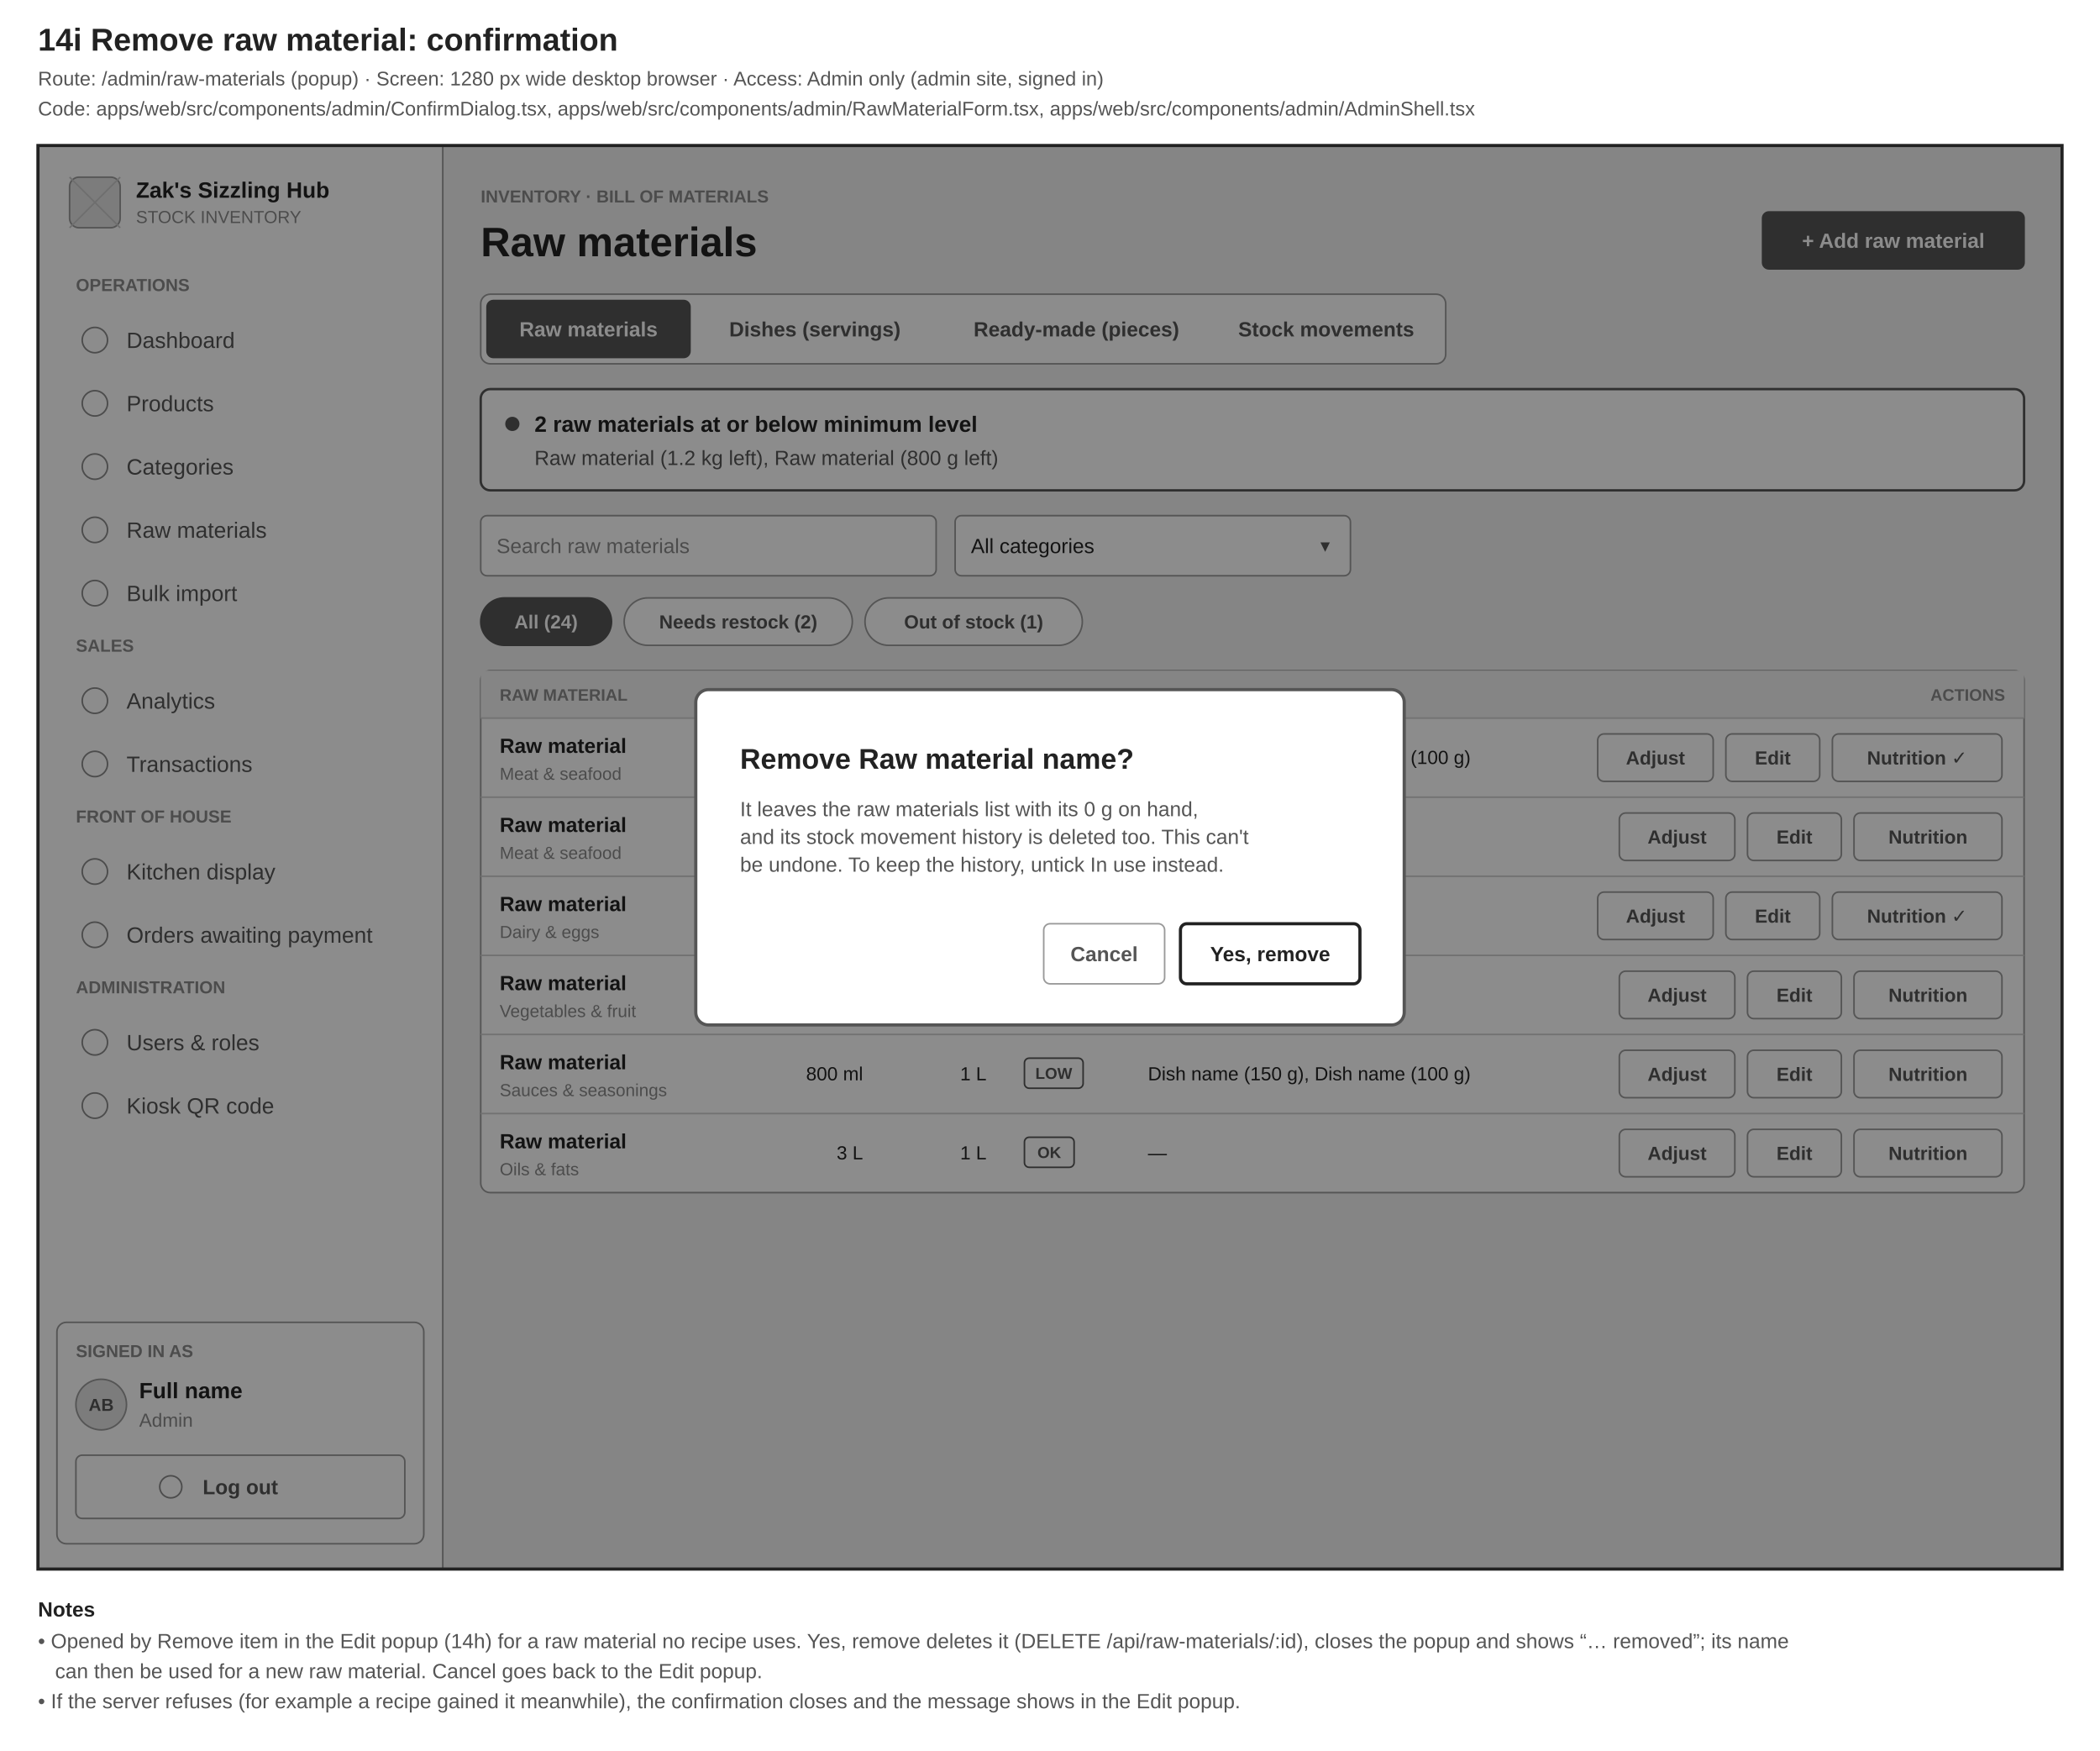
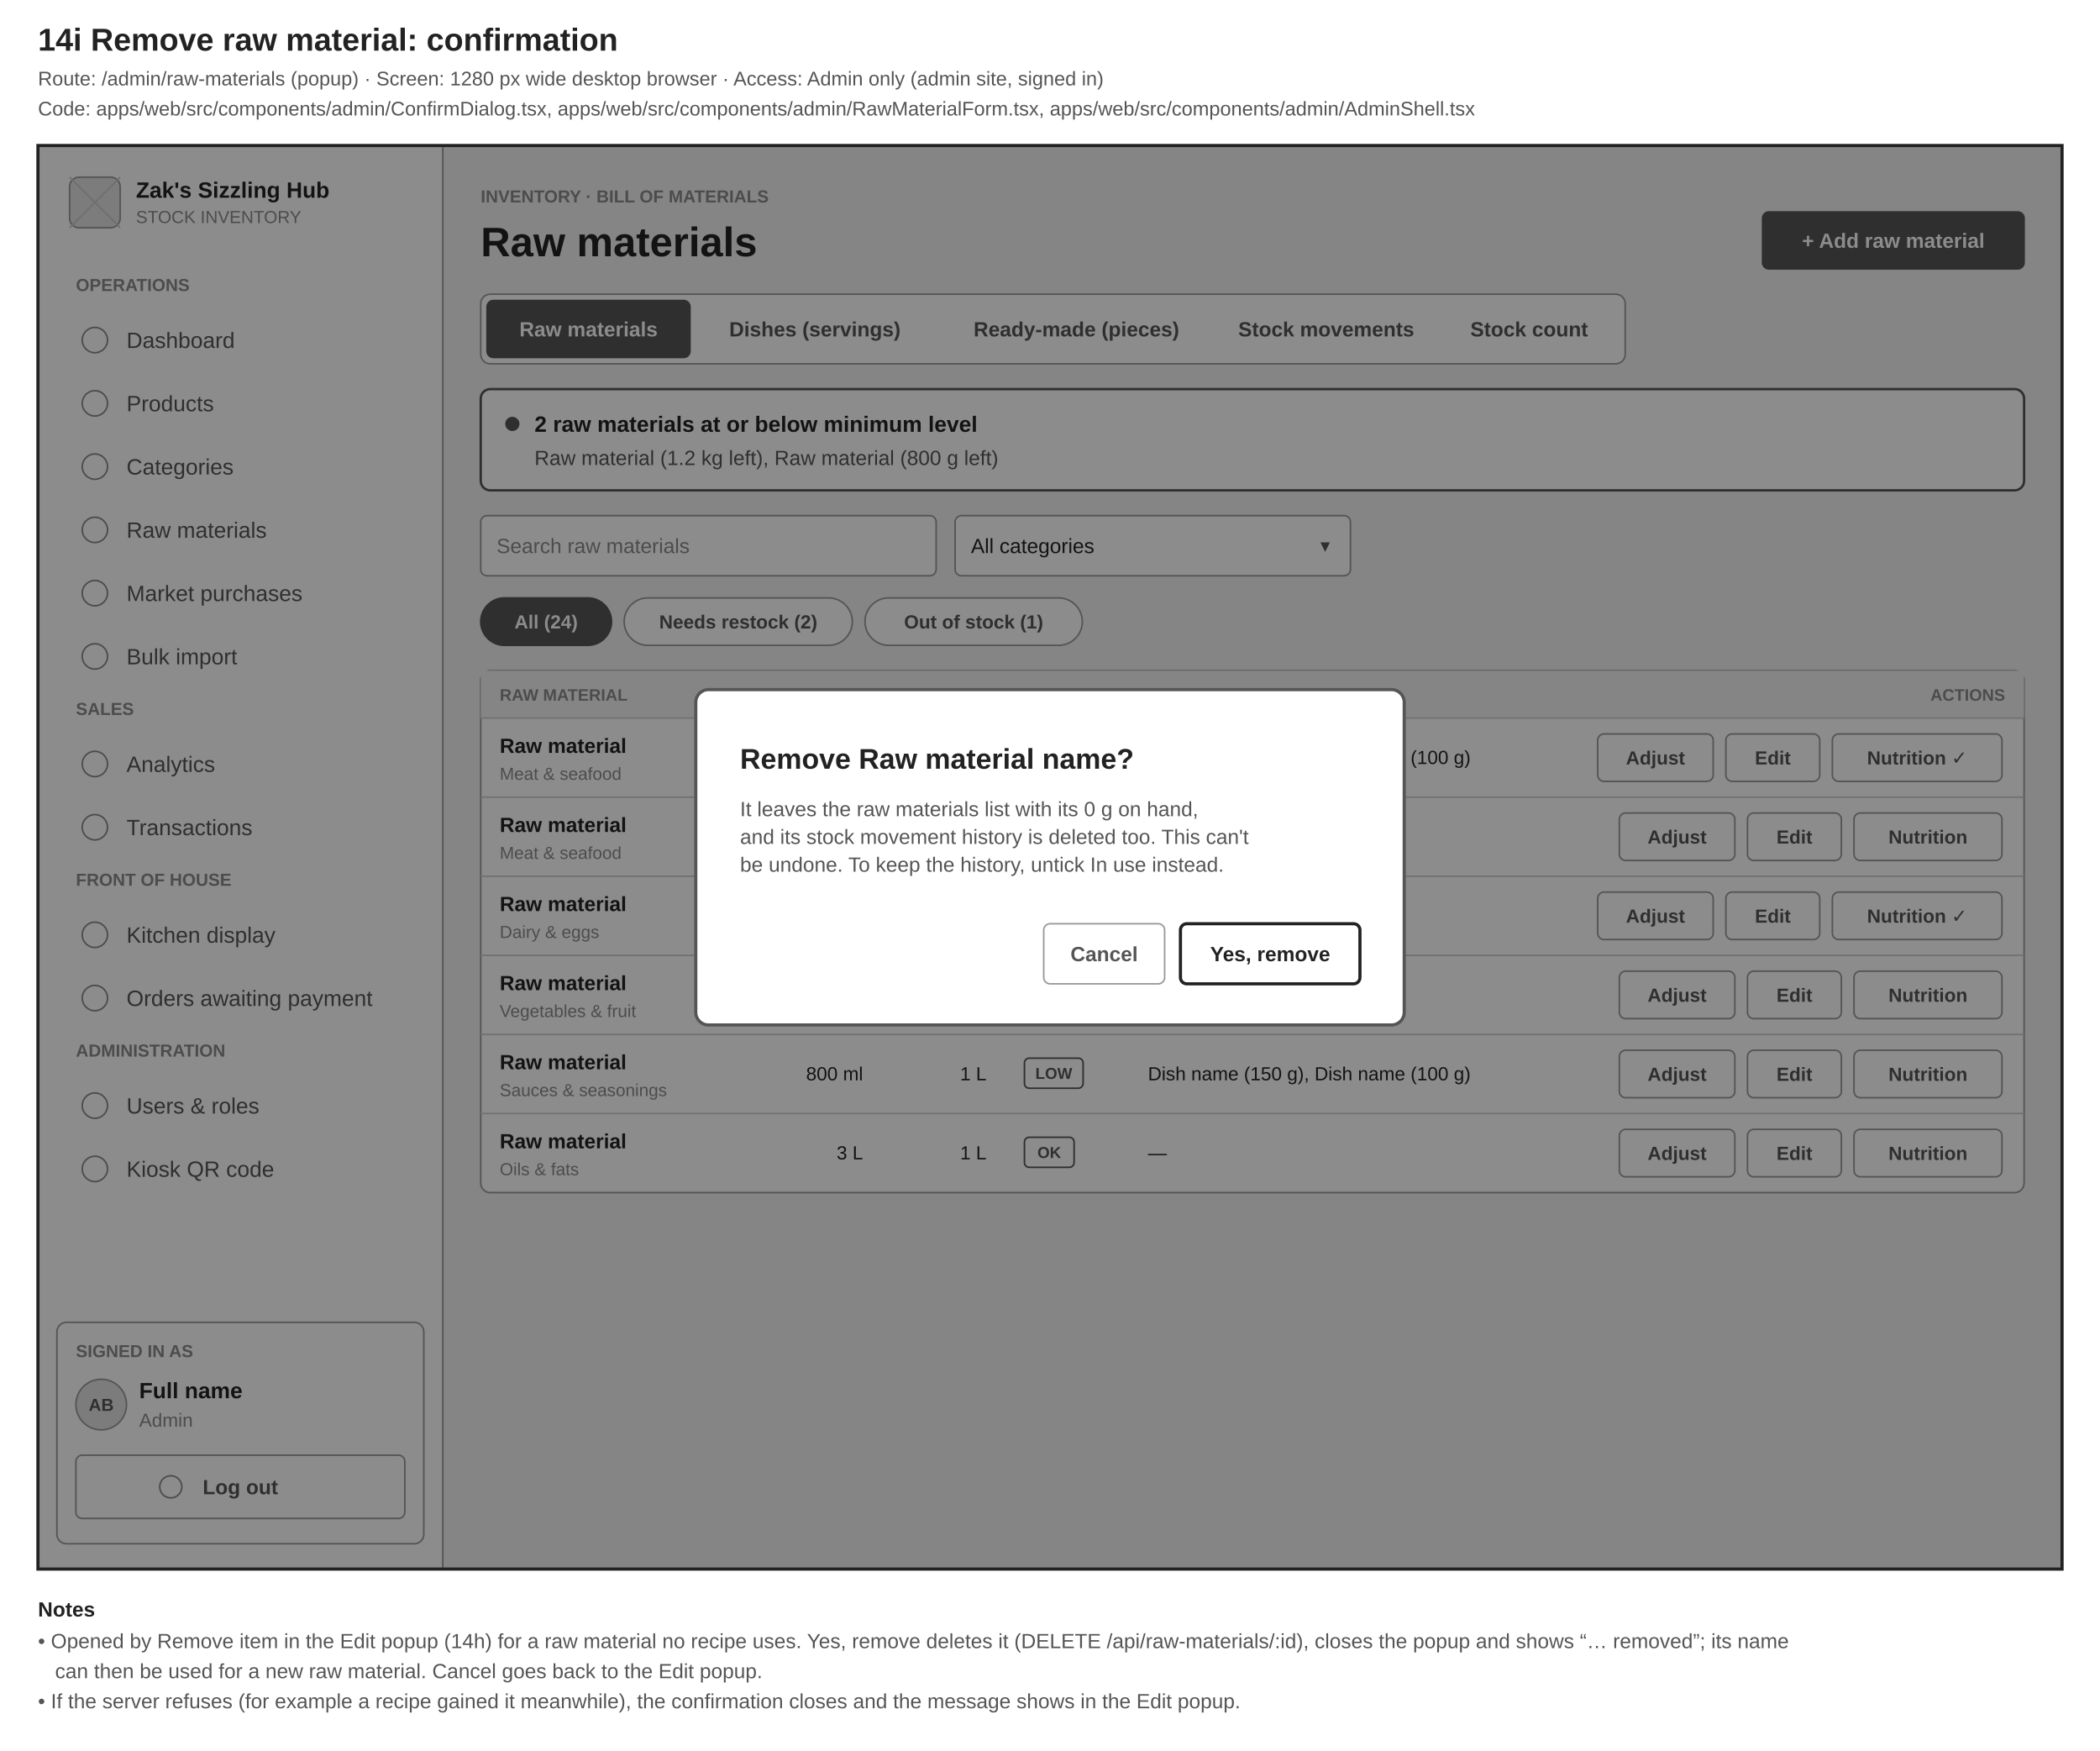
<svg xmlns="http://www.w3.org/2000/svg" width="1328" height="1107" viewBox="0 0 1328 1107">
  <rect x="0" y="0" width="1328" height="1107" fill="#ffffff" />
  <text x="24" y="32" font-family="Arial, Helvetica, sans-serif" font-size="20" font-weight="700" fill="#222222">14i  Remove raw material: confirmation</text>
  <text x="24" y="54" font-family="Arial, Helvetica, sans-serif" font-size="12.5" fill="#555555">Route: /admin/raw-materials  (popup)   ·   Screen: 1280 px wide desktop browser   ·   Access: Admin only (admin site, signed in)</text>
  <text x="24" y="73" font-family="Arial, Helvetica, sans-serif" font-size="12.5" fill="#555555">Code: apps/web/src/components/admin/ConfirmDialog.tsx, apps/web/src/components/admin/RawMaterialForm.tsx, apps/web/src/components/admin/AdminShell.tsx</text>
  <text x="24" y="1022" font-family="Arial, Helvetica, sans-serif" font-size="13" font-weight="700" fill="#222222">Notes</text>
  <text x="24" y="1042" font-family="Arial, Helvetica, sans-serif" font-size="13" fill="#555555" xml:space="preserve">• Opened by Remove item in the Edit popup (14h) for a raw material no recipe uses. Yes, remove deletes it (DELETE /api/raw-materials/:id), closes the popup and shows “… removed”; its name</text>
  <text x="24" y="1061" font-family="Arial, Helvetica, sans-serif" font-size="13" fill="#555555" xml:space="preserve">   can then be used for a new raw material. Cancel goes back to the Edit popup.</text>
  <text x="24" y="1080" font-family="Arial, Helvetica, sans-serif" font-size="13" fill="#555555" xml:space="preserve">• If the server refuses (for example a recipe gained it meanwhile), the confirmation closes and the message shows in the Edit popup.</text>
  <g transform="translate(24,92)">
    <clipPath id="frame">
      <rect x="0" y="0" width="1280" height="900" />
    </clipPath>
    <g clip-path="url(#frame)">
      <rect x="0" y="0" width="1280" height="900" fill="#ffffff" />
      <rect x="0" y="0" width="1280" height="900" rx="0" fill="#f3f3f3" stroke="none" />
      <rect x="0" y="0" width="256" height="900" rx="0" fill="#ffffff" stroke="none" />
      <line x1="256" y1="0" x2="256" y2="900" stroke="#9a9a9a" stroke-width="1" />
      <rect x="20" y="20" width="32" height="32" rx="6" fill="#e2e2e2" stroke="#9a9a9a" stroke-width="1" />
      <line x1="20" y1="20" x2="52" y2="52" stroke="#c9c9c9" stroke-width="1" />
      <line x1="52" y1="20" x2="20" y2="52" stroke="#c9c9c9" stroke-width="1" />
      <text x="62" y="33" font-family="Arial, Helvetica, sans-serif" font-size="14" font-weight="700" text-anchor="start" fill="#222222">Zak's Sizzling Hub</text>
      <text x="62" y="49" font-family="Arial, Helvetica, sans-serif" font-size="11" font-weight="400" text-anchor="start" fill="#8a8a8a">STOCK INVENTORY</text>
      <text x="24" y="92" font-family="Arial, Helvetica, sans-serif" font-size="11" font-weight="700" text-anchor="start" fill="#8a8a8a">OPERATIONS</text>
      <circle cx="36" cy="123" r="8" fill="#ffffff" stroke="#8a8a8a" stroke-width="1" />
      <text x="56" y="128" font-family="Arial, Helvetica, sans-serif" font-size="14" font-weight="400" text-anchor="start" fill="#555555">Dashboard</text>
      <circle cx="36" cy="163" r="8" fill="#ffffff" stroke="#8a8a8a" stroke-width="1" />
      <text x="56" y="168" font-family="Arial, Helvetica, sans-serif" font-size="14" font-weight="400" text-anchor="start" fill="#555555">Products</text>
      <circle cx="36" cy="203" r="8" fill="#ffffff" stroke="#8a8a8a" stroke-width="1" />
      <text x="56" y="208" font-family="Arial, Helvetica, sans-serif" font-size="14" font-weight="400" text-anchor="start" fill="#555555">Categories</text>
      <circle cx="36" cy="243" r="8" fill="#ffffff" stroke="#8a8a8a" stroke-width="1" />
      <text x="56" y="248" font-family="Arial, Helvetica, sans-serif" font-size="14" font-weight="400" text-anchor="start" fill="#555555">Raw materials</text>
      <circle cx="36" cy="283" r="8" fill="#ffffff" stroke="#8a8a8a" stroke-width="1" />
-       <text x="56" y="288" font-family="Arial, Helvetica, sans-serif" font-size="14" font-weight="400" text-anchor="start" fill="#555555">Bulk import</text>
-       <text x="24" y="320" font-family="Arial, Helvetica, sans-serif" font-size="11" font-weight="700" text-anchor="start" fill="#8a8a8a">SALES</text>
-       <circle cx="36" cy="351" r="8" fill="#ffffff" stroke="#8a8a8a" stroke-width="1" />
-       <text x="56" y="356" font-family="Arial, Helvetica, sans-serif" font-size="14" font-weight="400" text-anchor="start" fill="#555555">Analytics</text>
+       <text x="56" y="288" font-family="Arial, Helvetica, sans-serif" font-size="14" font-weight="400" text-anchor="start" fill="#555555">Market purchases</text>
+       <circle cx="36" cy="323" r="8" fill="#ffffff" stroke="#8a8a8a" stroke-width="1" />
+       <text x="56" y="328" font-family="Arial, Helvetica, sans-serif" font-size="14" font-weight="400" text-anchor="start" fill="#555555">Bulk import</text>
+       <text x="24" y="360" font-family="Arial, Helvetica, sans-serif" font-size="11" font-weight="700" text-anchor="start" fill="#8a8a8a">SALES</text>
      <circle cx="36" cy="391" r="8" fill="#ffffff" stroke="#8a8a8a" stroke-width="1" />
-       <text x="56" y="396" font-family="Arial, Helvetica, sans-serif" font-size="14" font-weight="400" text-anchor="start" fill="#555555">Transactions</text>
-       <text x="24" y="428" font-family="Arial, Helvetica, sans-serif" font-size="11" font-weight="700" text-anchor="start" fill="#8a8a8a">FRONT OF HOUSE</text>
-       <circle cx="36" cy="459" r="8" fill="#ffffff" stroke="#8a8a8a" stroke-width="1" />
-       <text x="56" y="464" font-family="Arial, Helvetica, sans-serif" font-size="14" font-weight="400" text-anchor="start" fill="#555555">Kitchen display</text>
+       <text x="56" y="396" font-family="Arial, Helvetica, sans-serif" font-size="14" font-weight="400" text-anchor="start" fill="#555555">Analytics</text>
+       <circle cx="36" cy="431" r="8" fill="#ffffff" stroke="#8a8a8a" stroke-width="1" />
+       <text x="56" y="436" font-family="Arial, Helvetica, sans-serif" font-size="14" font-weight="400" text-anchor="start" fill="#555555">Transactions</text>
+       <text x="24" y="468" font-family="Arial, Helvetica, sans-serif" font-size="11" font-weight="700" text-anchor="start" fill="#8a8a8a">FRONT OF HOUSE</text>
      <circle cx="36" cy="499" r="8" fill="#ffffff" stroke="#8a8a8a" stroke-width="1" />
-       <text x="56" y="504" font-family="Arial, Helvetica, sans-serif" font-size="14" font-weight="400" text-anchor="start" fill="#555555">Orders awaiting payment</text>
-       <text x="24" y="536" font-family="Arial, Helvetica, sans-serif" font-size="11" font-weight="700" text-anchor="start" fill="#8a8a8a">ADMINISTRATION</text>
-       <circle cx="36" cy="567" r="8" fill="#ffffff" stroke="#8a8a8a" stroke-width="1" />
-       <text x="56" y="572" font-family="Arial, Helvetica, sans-serif" font-size="14" font-weight="400" text-anchor="start" fill="#555555">Users &amp; roles</text>
+       <text x="56" y="504" font-family="Arial, Helvetica, sans-serif" font-size="14" font-weight="400" text-anchor="start" fill="#555555">Kitchen display</text>
+       <circle cx="36" cy="539" r="8" fill="#ffffff" stroke="#8a8a8a" stroke-width="1" />
+       <text x="56" y="544" font-family="Arial, Helvetica, sans-serif" font-size="14" font-weight="400" text-anchor="start" fill="#555555">Orders awaiting payment</text>
+       <text x="24" y="576" font-family="Arial, Helvetica, sans-serif" font-size="11" font-weight="700" text-anchor="start" fill="#8a8a8a">ADMINISTRATION</text>
      <circle cx="36" cy="607" r="8" fill="#ffffff" stroke="#8a8a8a" stroke-width="1" />
-       <text x="56" y="612" font-family="Arial, Helvetica, sans-serif" font-size="14" font-weight="400" text-anchor="start" fill="#555555">Kiosk QR code</text>
+       <text x="56" y="612" font-family="Arial, Helvetica, sans-serif" font-size="14" font-weight="400" text-anchor="start" fill="#555555">Users &amp; roles</text>
+       <circle cx="36" cy="647" r="8" fill="#ffffff" stroke="#8a8a8a" stroke-width="1" />
+       <text x="56" y="652" font-family="Arial, Helvetica, sans-serif" font-size="14" font-weight="400" text-anchor="start" fill="#555555">Kiosk QR code</text>
      <rect x="12" y="744" width="232" height="140" rx="6" fill="#ffffff" stroke="#9a9a9a" stroke-width="1" />
      <text x="24" y="766" font-family="Arial, Helvetica, sans-serif" font-size="11" font-weight="700" text-anchor="start" fill="#8a8a8a">SIGNED IN AS</text>
      <circle cx="40" cy="796" r="16" fill="#e2e2e2" stroke="#9a9a9a" stroke-width="1" />
      <text x="40" y="800" font-family="Arial, Helvetica, sans-serif" font-size="11" font-weight="700" text-anchor="middle" fill="#555555">AB</text>
      <text x="64" y="792" font-family="Arial, Helvetica, sans-serif" font-size="14" font-weight="700" text-anchor="start" fill="#222222">Full name</text>
      <text x="64" y="810" font-family="Arial, Helvetica, sans-serif" font-size="12" font-weight="400" text-anchor="start" fill="#8a8a8a">Admin</text>
      <rect x="24" y="828" width="208" height="40" rx="4" fill="#ffffff" stroke="#9a9a9a" stroke-width="1" />
      <text x="128.0" y="852.68" font-family="Arial, Helvetica, sans-serif" font-size="13" font-weight="700" text-anchor="middle" fill="#555555">Log out</text>
      <circle cx="84" cy="848" r="7" fill="#ffffff" stroke="#8a8a8a" stroke-width="1" />
      <text x="280" y="36" font-family="Arial, Helvetica, sans-serif" font-size="11" font-weight="700" text-anchor="start" fill="#8a8a8a">INVENTORY · BILL OF MATERIALS</text>
      <text x="280" y="70" font-family="Arial, Helvetica, sans-serif" font-size="26" font-weight="700" text-anchor="start" fill="#222222">Raw materials</text>
      <rect x="1090.62" y="42" width="165.38" height="36" rx="4" fill="#555555" stroke="#555555" stroke-width="1" />
      <text x="1173.31" y="64.68" font-family="Arial, Helvetica, sans-serif" font-size="13" font-weight="700" text-anchor="middle" fill="#ffffff">+ Add raw material</text>
-       <rect x="280" y="94" width="610.24" height="44" rx="6" fill="#ffffff" stroke="#9a9a9a" stroke-width="1" />
+       <rect x="280" y="94" width="723.75" height="44" rx="6" fill="#ffffff" stroke="#9a9a9a" stroke-width="1" />
      <rect x="284" y="98" width="128.33" height="36" rx="4" fill="#555555" stroke="#555555" stroke-width="1" />
      <text x="348.165" y="120.68" font-family="Arial, Helvetica, sans-serif" font-size="13" font-weight="700" text-anchor="middle" fill="#ffffff">Raw materials</text>
      <text x="491.315" y="120.68" font-family="Arial, Helvetica, sans-serif" font-size="13" font-weight="700" text-anchor="middle" fill="#555555">Dishes (servings)</text>
      <text x="656.695" y="120.68" font-family="Arial, Helvetica, sans-serif" font-size="13" font-weight="700" text-anchor="middle" fill="#555555">Ready-made (pieces)</text>
      <text x="814.665" y="120.68" font-family="Arial, Helvetica, sans-serif" font-size="13" font-weight="700" text-anchor="middle" fill="#555555">Stock movements</text>
+       <text x="942.995" y="120.68" font-family="Arial, Helvetica, sans-serif" font-size="13" font-weight="700" text-anchor="middle" fill="#555555">Stock count</text>
      <rect x="280" y="154" width="976" height="64" rx="6" fill="#ffffff" stroke="#555555" stroke-width="1.5" />
      <circle cx="300" cy="176" r="4" fill="#555555" stroke="#555555" stroke-width="1" />
      <text x="314" y="181" font-family="Arial, Helvetica, sans-serif" font-size="14" font-weight="700" text-anchor="start" fill="#222222">2 raw materials at or below minimum level</text>
      <text x="314" y="202" font-family="Arial, Helvetica, sans-serif" font-size="13" font-weight="400" text-anchor="start" fill="#555555">Raw material (1.2 kg left), Raw material (800 g left)</text>
      <rect x="280" y="234" width="288" height="38" rx="4" fill="#ffffff" stroke="#9a9a9a" stroke-width="1" />
      <text x="290" y="257.68" font-family="Arial, Helvetica, sans-serif" font-size="13" font-weight="400" text-anchor="start" fill="#8a8a8a">Search raw materials</text>
      <rect x="580" y="234" width="250" height="38" rx="4" fill="#ffffff" stroke="#9a9a9a" stroke-width="1" />
      <text x="590" y="257.68" font-family="Arial, Helvetica, sans-serif" font-size="13" font-weight="400" text-anchor="start" fill="#222222">All categories</text>
      <text x="814" y="257.0" font-family="Arial, Helvetica, sans-serif" font-size="12" font-weight="400" text-anchor="middle" fill="#555555">▾</text>
      <rect x="280" y="286" width="82.72" height="30" rx="15.0" fill="#555555" stroke="#555555" stroke-width="1" />
      <text x="321.36" y="305.32" font-family="Arial, Helvetica, sans-serif" font-size="12" font-weight="700" text-anchor="middle" fill="#ffffff">All (24)</text>
      <rect x="370.72" y="286" width="144.28" height="30" rx="15.0" fill="#ffffff" stroke="#9a9a9a" stroke-width="1" />
      <text x="442.86" y="305.32" font-family="Arial, Helvetica, sans-serif" font-size="12" font-weight="700" text-anchor="middle" fill="#555555">Needs restock (2)</text>
      <rect x="523.0" y="286" width="137.44" height="30" rx="15.0" fill="#ffffff" stroke="#9a9a9a" stroke-width="1" />
      <text x="591.72" y="305.32" font-family="Arial, Helvetica, sans-serif" font-size="12" font-weight="700" text-anchor="middle" fill="#555555">Out of stock (1)</text>
      <rect x="280" y="332" width="976" height="330" rx="6" fill="#ffffff" stroke="#9a9a9a" stroke-width="1" />
      <rect x="280" y="332" width="976" height="30" rx="0" fill="#f3f3f3" stroke="none" stroke-width="1" />
      <text x="292" y="351.0" font-family="Arial, Helvetica, sans-serif" font-size="10.5" font-weight="700" text-anchor="start" fill="#8a8a8a">RAW MATERIAL</text>
      <text x="521.76" y="351.0" font-family="Arial, Helvetica, sans-serif" font-size="10.5" font-weight="700" text-anchor="end" fill="#8a8a8a">ON HAND</text>
      <text x="599.84" y="351.0" font-family="Arial, Helvetica, sans-serif" font-size="10.5" font-weight="700" text-anchor="end" fill="#8a8a8a">MIN</text>
      <text x="623.84" y="351.0" font-family="Arial, Helvetica, sans-serif" font-size="10.5" font-weight="700" text-anchor="start" fill="#8a8a8a">STATUS</text>
      <text x="701.92" y="351.0" font-family="Arial, Helvetica, sans-serif" font-size="10.5" font-weight="700" text-anchor="start" fill="#8a8a8a">USED IN</text>
      <text x="1244.0" y="351.0" font-family="Arial, Helvetica, sans-serif" font-size="10.5" font-weight="700" text-anchor="end" fill="#8a8a8a">ACTIONS</text>
      <line x1="280" y1="362" x2="1256" y2="362" stroke="#cfcfcf" stroke-width="1" />
      <text x="292" y="384.0" font-family="Arial, Helvetica, sans-serif" font-size="13" font-weight="700" text-anchor="start" fill="#222222">Raw material</text>
      <text x="292" y="401.0" font-family="Arial, Helvetica, sans-serif" font-size="11" font-weight="400" text-anchor="start" fill="#8a8a8a">Meat &amp; seafood</text>
      <text x="521.76" y="391.0" font-family="Arial, Helvetica, sans-serif" font-size="12" font-weight="400" text-anchor="end" fill="#222222">5 kg</text>
      <text x="599.84" y="391.0" font-family="Arial, Helvetica, sans-serif" font-size="12" font-weight="400" text-anchor="end" fill="#222222">1 kg</text>
      <rect x="623.84" y="377.0" width="31.4" height="19" rx="3" fill="#ffffff" stroke="#555555" stroke-width="1" />
      <text x="639.54" y="390.1" font-family="Arial, Helvetica, sans-serif" font-size="10" font-weight="700" text-anchor="middle" fill="#555555">OK</text>
      <text x="701.92" y="391.0" font-family="Arial, Helvetica, sans-serif" font-size="12" font-weight="400" text-anchor="start" fill="#222222">Dish name (150 g), Dish name (100 g)</text>
      <rect x="1134.76" y="372.0" width="107.24" height="30" rx="4" fill="#ffffff" stroke="#9a9a9a" stroke-width="1" />
      <text x="1188.38" y="391.32" font-family="Arial, Helvetica, sans-serif" font-size="12" font-weight="700" text-anchor="middle" fill="#555555">Nutrition ✓</text>
      <rect x="1067.4" y="372.0" width="59.36" height="30" rx="4" fill="#ffffff" stroke="#9a9a9a" stroke-width="1" />
      <text x="1097.08" y="391.32" font-family="Arial, Helvetica, sans-serif" font-size="12" font-weight="700" text-anchor="middle" fill="#555555">Edit</text>
      <rect x="986.36" y="372.0" width="73.04" height="30" rx="4" fill="#ffffff" stroke="#9a9a9a" stroke-width="1" />
      <text x="1022.88" y="391.32" font-family="Arial, Helvetica, sans-serif" font-size="12" font-weight="700" text-anchor="middle" fill="#555555">Adjust</text>
      <line x1="280" y1="412" x2="1256" y2="412" stroke="#cfcfcf" stroke-width="1" />
      <text x="292" y="434.0" font-family="Arial, Helvetica, sans-serif" font-size="13" font-weight="700" text-anchor="start" fill="#222222">Raw material</text>
      <text x="292" y="451.0" font-family="Arial, Helvetica, sans-serif" font-size="11" font-weight="400" text-anchor="start" fill="#8a8a8a">Meat &amp; seafood</text>
      <text x="521.76" y="441.0" font-family="Arial, Helvetica, sans-serif" font-size="12" font-weight="400" text-anchor="end" fill="#222222">1.2 kg</text>
      <text x="599.84" y="441.0" font-family="Arial, Helvetica, sans-serif" font-size="12" font-weight="400" text-anchor="end" fill="#222222">2 kg</text>
      <rect x="623.84" y="427.0" width="37.1" height="19" rx="3" fill="#ffffff" stroke="#555555" stroke-width="1" />
      <text x="642.39" y="440.1" font-family="Arial, Helvetica, sans-serif" font-size="10" font-weight="700" text-anchor="middle" fill="#555555">LOW</text>
      <text x="701.92" y="441.0" font-family="Arial, Helvetica, sans-serif" font-size="12" font-weight="400" text-anchor="start" fill="#222222">—</text>
      <rect x="1148.44" y="422.0" width="93.56" height="30" rx="4" fill="#ffffff" stroke="#9a9a9a" stroke-width="1" />
      <text x="1195.22" y="441.32" font-family="Arial, Helvetica, sans-serif" font-size="12" font-weight="700" text-anchor="middle" fill="#555555">Nutrition</text>
      <rect x="1081.08" y="422.0" width="59.36" height="30" rx="4" fill="#ffffff" stroke="#9a9a9a" stroke-width="1" />
      <text x="1110.76" y="441.32" font-family="Arial, Helvetica, sans-serif" font-size="12" font-weight="700" text-anchor="middle" fill="#555555">Edit</text>
      <rect x="1000.04" y="422.0" width="73.04" height="30" rx="4" fill="#ffffff" stroke="#9a9a9a" stroke-width="1" />
      <text x="1036.56" y="441.32" font-family="Arial, Helvetica, sans-serif" font-size="12" font-weight="700" text-anchor="middle" fill="#555555">Adjust</text>
      <line x1="280" y1="462" x2="1256" y2="462" stroke="#cfcfcf" stroke-width="1" />
      <text x="292" y="484.0" font-family="Arial, Helvetica, sans-serif" font-size="13" font-weight="700" text-anchor="start" fill="#222222">Raw material</text>
      <text x="292" y="501.0" font-family="Arial, Helvetica, sans-serif" font-size="11" font-weight="400" text-anchor="start" fill="#8a8a8a">Dairy &amp; eggs</text>
      <text x="521.76" y="491.0" font-family="Arial, Helvetica, sans-serif" font-size="12" font-weight="400" text-anchor="end" fill="#222222">24 pc</text>
      <text x="599.84" y="491.0" font-family="Arial, Helvetica, sans-serif" font-size="12" font-weight="400" text-anchor="end" fill="#222222">10 pc</text>
      <rect x="623.84" y="477.0" width="31.4" height="19" rx="3" fill="#ffffff" stroke="#555555" stroke-width="1" />
      <text x="639.54" y="490.1" font-family="Arial, Helvetica, sans-serif" font-size="10" font-weight="700" text-anchor="middle" fill="#555555">OK</text>
      <text x="701.92" y="491.0" font-family="Arial, Helvetica, sans-serif" font-size="12" font-weight="400" text-anchor="start" fill="#222222">Dish name (1 pc)</text>
      <rect x="1134.76" y="472.0" width="107.24" height="30" rx="4" fill="#ffffff" stroke="#9a9a9a" stroke-width="1" />
      <text x="1188.38" y="491.32" font-family="Arial, Helvetica, sans-serif" font-size="12" font-weight="700" text-anchor="middle" fill="#555555">Nutrition ✓</text>
      <rect x="1067.4" y="472.0" width="59.36" height="30" rx="4" fill="#ffffff" stroke="#9a9a9a" stroke-width="1" />
      <text x="1097.08" y="491.32" font-family="Arial, Helvetica, sans-serif" font-size="12" font-weight="700" text-anchor="middle" fill="#555555">Edit</text>
      <rect x="986.36" y="472.0" width="73.04" height="30" rx="4" fill="#ffffff" stroke="#9a9a9a" stroke-width="1" />
      <text x="1022.88" y="491.32" font-family="Arial, Helvetica, sans-serif" font-size="12" font-weight="700" text-anchor="middle" fill="#555555">Adjust</text>
      <line x1="280" y1="512" x2="1256" y2="512" stroke="#cfcfcf" stroke-width="1" />
      <text x="292" y="534.0" font-family="Arial, Helvetica, sans-serif" font-size="13" font-weight="700" text-anchor="start" fill="#222222">Raw material</text>
      <text x="292" y="551.0" font-family="Arial, Helvetica, sans-serif" font-size="11" font-weight="400" text-anchor="start" fill="#8a8a8a">Vegetables &amp; fruit</text>
      <text x="521.76" y="541.0" font-family="Arial, Helvetica, sans-serif" font-size="12" font-weight="400" text-anchor="end" fill="#222222">0 g</text>
      <text x="599.84" y="541.0" font-family="Arial, Helvetica, sans-serif" font-size="12" font-weight="400" text-anchor="end" fill="#222222">500 g</text>
      <rect x="623.84" y="527.0" width="37.1" height="19" rx="3" fill="#ffffff" stroke="#555555" stroke-width="1" />
      <text x="642.39" y="540.1" font-family="Arial, Helvetica, sans-serif" font-size="10" font-weight="700" text-anchor="middle" fill="#555555">OUT</text>
      <text x="701.92" y="541.0" font-family="Arial, Helvetica, sans-serif" font-size="12" font-weight="400" text-anchor="start" fill="#222222">—</text>
      <rect x="1148.44" y="522.0" width="93.56" height="30" rx="4" fill="#ffffff" stroke="#9a9a9a" stroke-width="1" />
      <text x="1195.22" y="541.32" font-family="Arial, Helvetica, sans-serif" font-size="12" font-weight="700" text-anchor="middle" fill="#555555">Nutrition</text>
      <rect x="1081.08" y="522.0" width="59.36" height="30" rx="4" fill="#ffffff" stroke="#9a9a9a" stroke-width="1" />
      <text x="1110.76" y="541.32" font-family="Arial, Helvetica, sans-serif" font-size="12" font-weight="700" text-anchor="middle" fill="#555555">Edit</text>
      <rect x="1000.04" y="522.0" width="73.04" height="30" rx="4" fill="#ffffff" stroke="#9a9a9a" stroke-width="1" />
      <text x="1036.56" y="541.32" font-family="Arial, Helvetica, sans-serif" font-size="12" font-weight="700" text-anchor="middle" fill="#555555">Adjust</text>
      <line x1="280" y1="562" x2="1256" y2="562" stroke="#cfcfcf" stroke-width="1" />
      <text x="292" y="584.0" font-family="Arial, Helvetica, sans-serif" font-size="13" font-weight="700" text-anchor="start" fill="#222222">Raw material</text>
      <text x="292" y="601.0" font-family="Arial, Helvetica, sans-serif" font-size="11" font-weight="400" text-anchor="start" fill="#8a8a8a">Sauces &amp; seasonings</text>
      <text x="521.76" y="591.0" font-family="Arial, Helvetica, sans-serif" font-size="12" font-weight="400" text-anchor="end" fill="#222222">800 ml</text>
      <text x="599.84" y="591.0" font-family="Arial, Helvetica, sans-serif" font-size="12" font-weight="400" text-anchor="end" fill="#222222">1 L</text>
      <rect x="623.84" y="577.0" width="37.1" height="19" rx="3" fill="#ffffff" stroke="#555555" stroke-width="1" />
      <text x="642.39" y="590.1" font-family="Arial, Helvetica, sans-serif" font-size="10" font-weight="700" text-anchor="middle" fill="#555555">LOW</text>
      <text x="701.92" y="591.0" font-family="Arial, Helvetica, sans-serif" font-size="12" font-weight="400" text-anchor="start" fill="#222222">Dish name (150 g), Dish name (100 g)</text>
      <rect x="1148.44" y="572.0" width="93.56" height="30" rx="4" fill="#ffffff" stroke="#9a9a9a" stroke-width="1" />
      <text x="1195.22" y="591.32" font-family="Arial, Helvetica, sans-serif" font-size="12" font-weight="700" text-anchor="middle" fill="#555555">Nutrition</text>
      <rect x="1081.08" y="572.0" width="59.36" height="30" rx="4" fill="#ffffff" stroke="#9a9a9a" stroke-width="1" />
      <text x="1110.76" y="591.32" font-family="Arial, Helvetica, sans-serif" font-size="12" font-weight="700" text-anchor="middle" fill="#555555">Edit</text>
      <rect x="1000.04" y="572.0" width="73.04" height="30" rx="4" fill="#ffffff" stroke="#9a9a9a" stroke-width="1" />
      <text x="1036.56" y="591.32" font-family="Arial, Helvetica, sans-serif" font-size="12" font-weight="700" text-anchor="middle" fill="#555555">Adjust</text>
      <line x1="280" y1="612" x2="1256" y2="612" stroke="#cfcfcf" stroke-width="1" />
      <text x="292" y="634.0" font-family="Arial, Helvetica, sans-serif" font-size="13" font-weight="700" text-anchor="start" fill="#222222">Raw material</text>
      <text x="292" y="651.0" font-family="Arial, Helvetica, sans-serif" font-size="11" font-weight="400" text-anchor="start" fill="#8a8a8a">Oils &amp; fats</text>
      <text x="521.76" y="641.0" font-family="Arial, Helvetica, sans-serif" font-size="12" font-weight="400" text-anchor="end" fill="#222222">3 L</text>
      <text x="599.84" y="641.0" font-family="Arial, Helvetica, sans-serif" font-size="12" font-weight="400" text-anchor="end" fill="#222222">1 L</text>
      <rect x="623.84" y="627.0" width="31.4" height="19" rx="3" fill="#ffffff" stroke="#555555" stroke-width="1" />
      <text x="639.54" y="640.1" font-family="Arial, Helvetica, sans-serif" font-size="10" font-weight="700" text-anchor="middle" fill="#555555">OK</text>
      <text x="701.92" y="641.0" font-family="Arial, Helvetica, sans-serif" font-size="12" font-weight="400" text-anchor="start" fill="#222222">—</text>
      <rect x="1148.44" y="622.0" width="93.56" height="30" rx="4" fill="#ffffff" stroke="#9a9a9a" stroke-width="1" />
      <text x="1195.22" y="641.32" font-family="Arial, Helvetica, sans-serif" font-size="12" font-weight="700" text-anchor="middle" fill="#555555">Nutrition</text>
      <rect x="1081.08" y="622.0" width="59.36" height="30" rx="4" fill="#ffffff" stroke="#9a9a9a" stroke-width="1" />
      <text x="1110.76" y="641.32" font-family="Arial, Helvetica, sans-serif" font-size="12" font-weight="700" text-anchor="middle" fill="#555555">Edit</text>
      <rect x="1000.04" y="622.0" width="73.04" height="30" rx="4" fill="#ffffff" stroke="#9a9a9a" stroke-width="1" />
      <text x="1036.56" y="641.32" font-family="Arial, Helvetica, sans-serif" font-size="12" font-weight="700" text-anchor="middle" fill="#555555">Adjust</text>
      <rect x="0" y="0" width="1280" height="900" rx="0" fill="#000000" stroke="none" stroke-width="1" fill-opacity="0.45" />
      <rect x="416.0" y="344.0" width="448" height="212" rx="8" fill="#ffffff" stroke="#555555" stroke-width="2" />
      <text x="444.0" y="394.0" font-family="Arial, Helvetica, sans-serif" font-size="18" font-weight="700" text-anchor="start" fill="#222222">Remove Raw material name?</text>
      <text x="444.0" y="424.0" font-family="Arial, Helvetica, sans-serif" font-size="13" font-weight="400" text-anchor="start" fill="#555555">It leaves the raw materials list with its 0 g on hand,</text>
      <text x="444.0" y="441.55" font-family="Arial, Helvetica, sans-serif" font-size="13" font-weight="400" text-anchor="start" fill="#555555">and its stock movement history is deleted too. This can't</text>
      <text x="444.0" y="459.1" font-family="Arial, Helvetica, sans-serif" font-size="13" font-weight="400" text-anchor="start" fill="#555555">be undone. To keep the history, untick In use instead.</text>
      <rect x="722.49" y="492.0" width="113.51" height="38" rx="4" fill="#ffffff" stroke="#222222" stroke-width="2" />
      <text x="779.245" y="515.68" font-family="Arial, Helvetica, sans-serif" font-size="13" font-weight="700" text-anchor="middle" fill="#222222">Yes, remove</text>
      <rect x="636.03" y="492.0" width="76.46" height="38" rx="4" fill="#ffffff" stroke="#9a9a9a" stroke-width="1" />
      <text x="674.26" y="515.68" font-family="Arial, Helvetica, sans-serif" font-size="13" font-weight="700" text-anchor="middle" fill="#555555">Cancel</text>
    </g>
    <rect x="0" y="0" width="1280" height="900" fill="none" stroke="#222222" stroke-width="2" />
  </g>
</svg>
